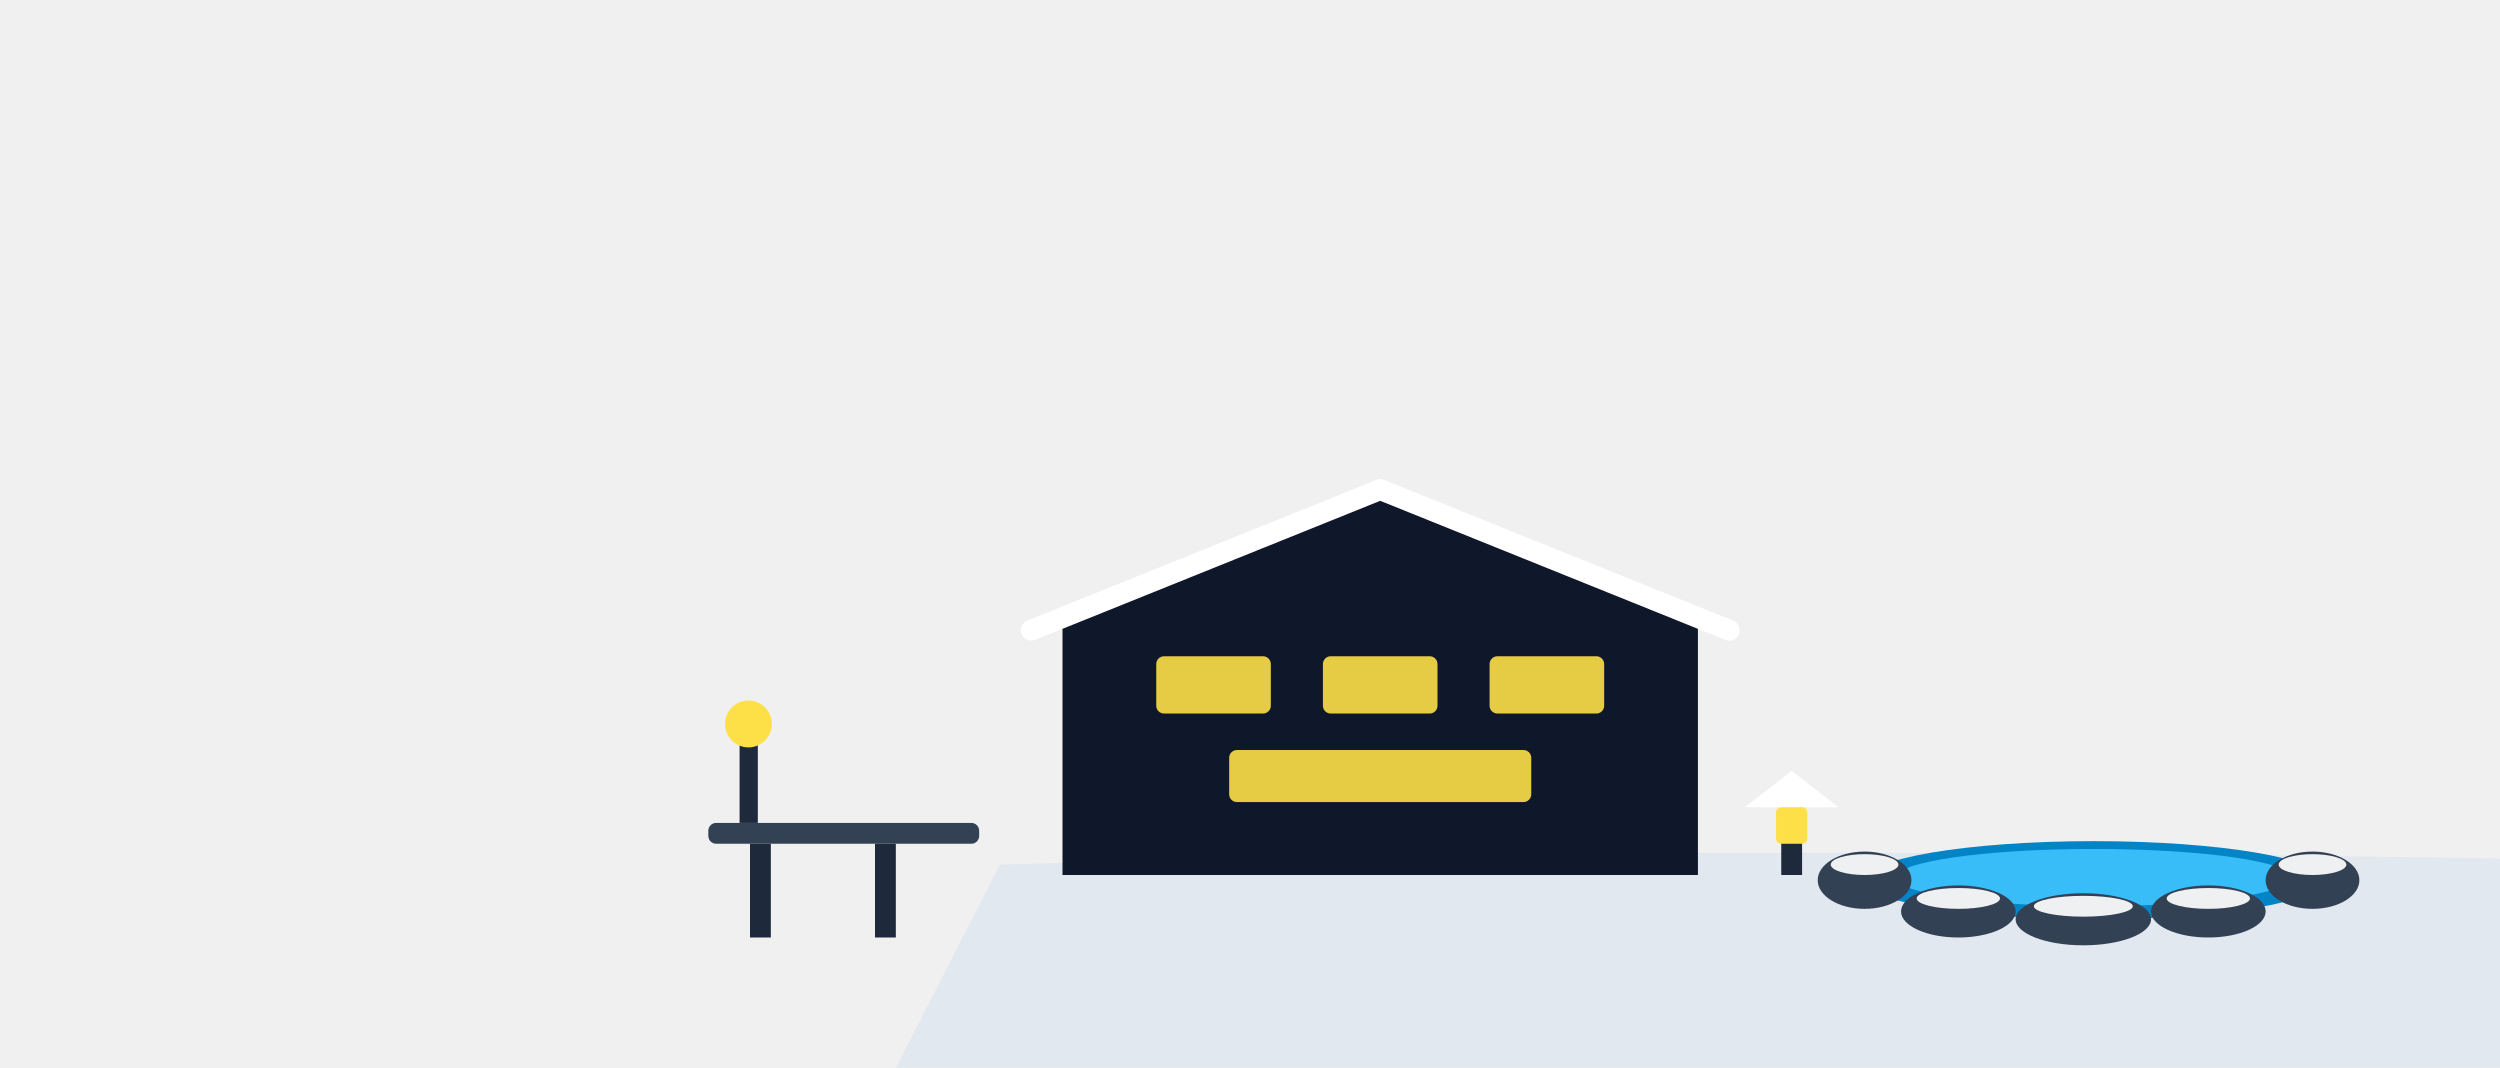
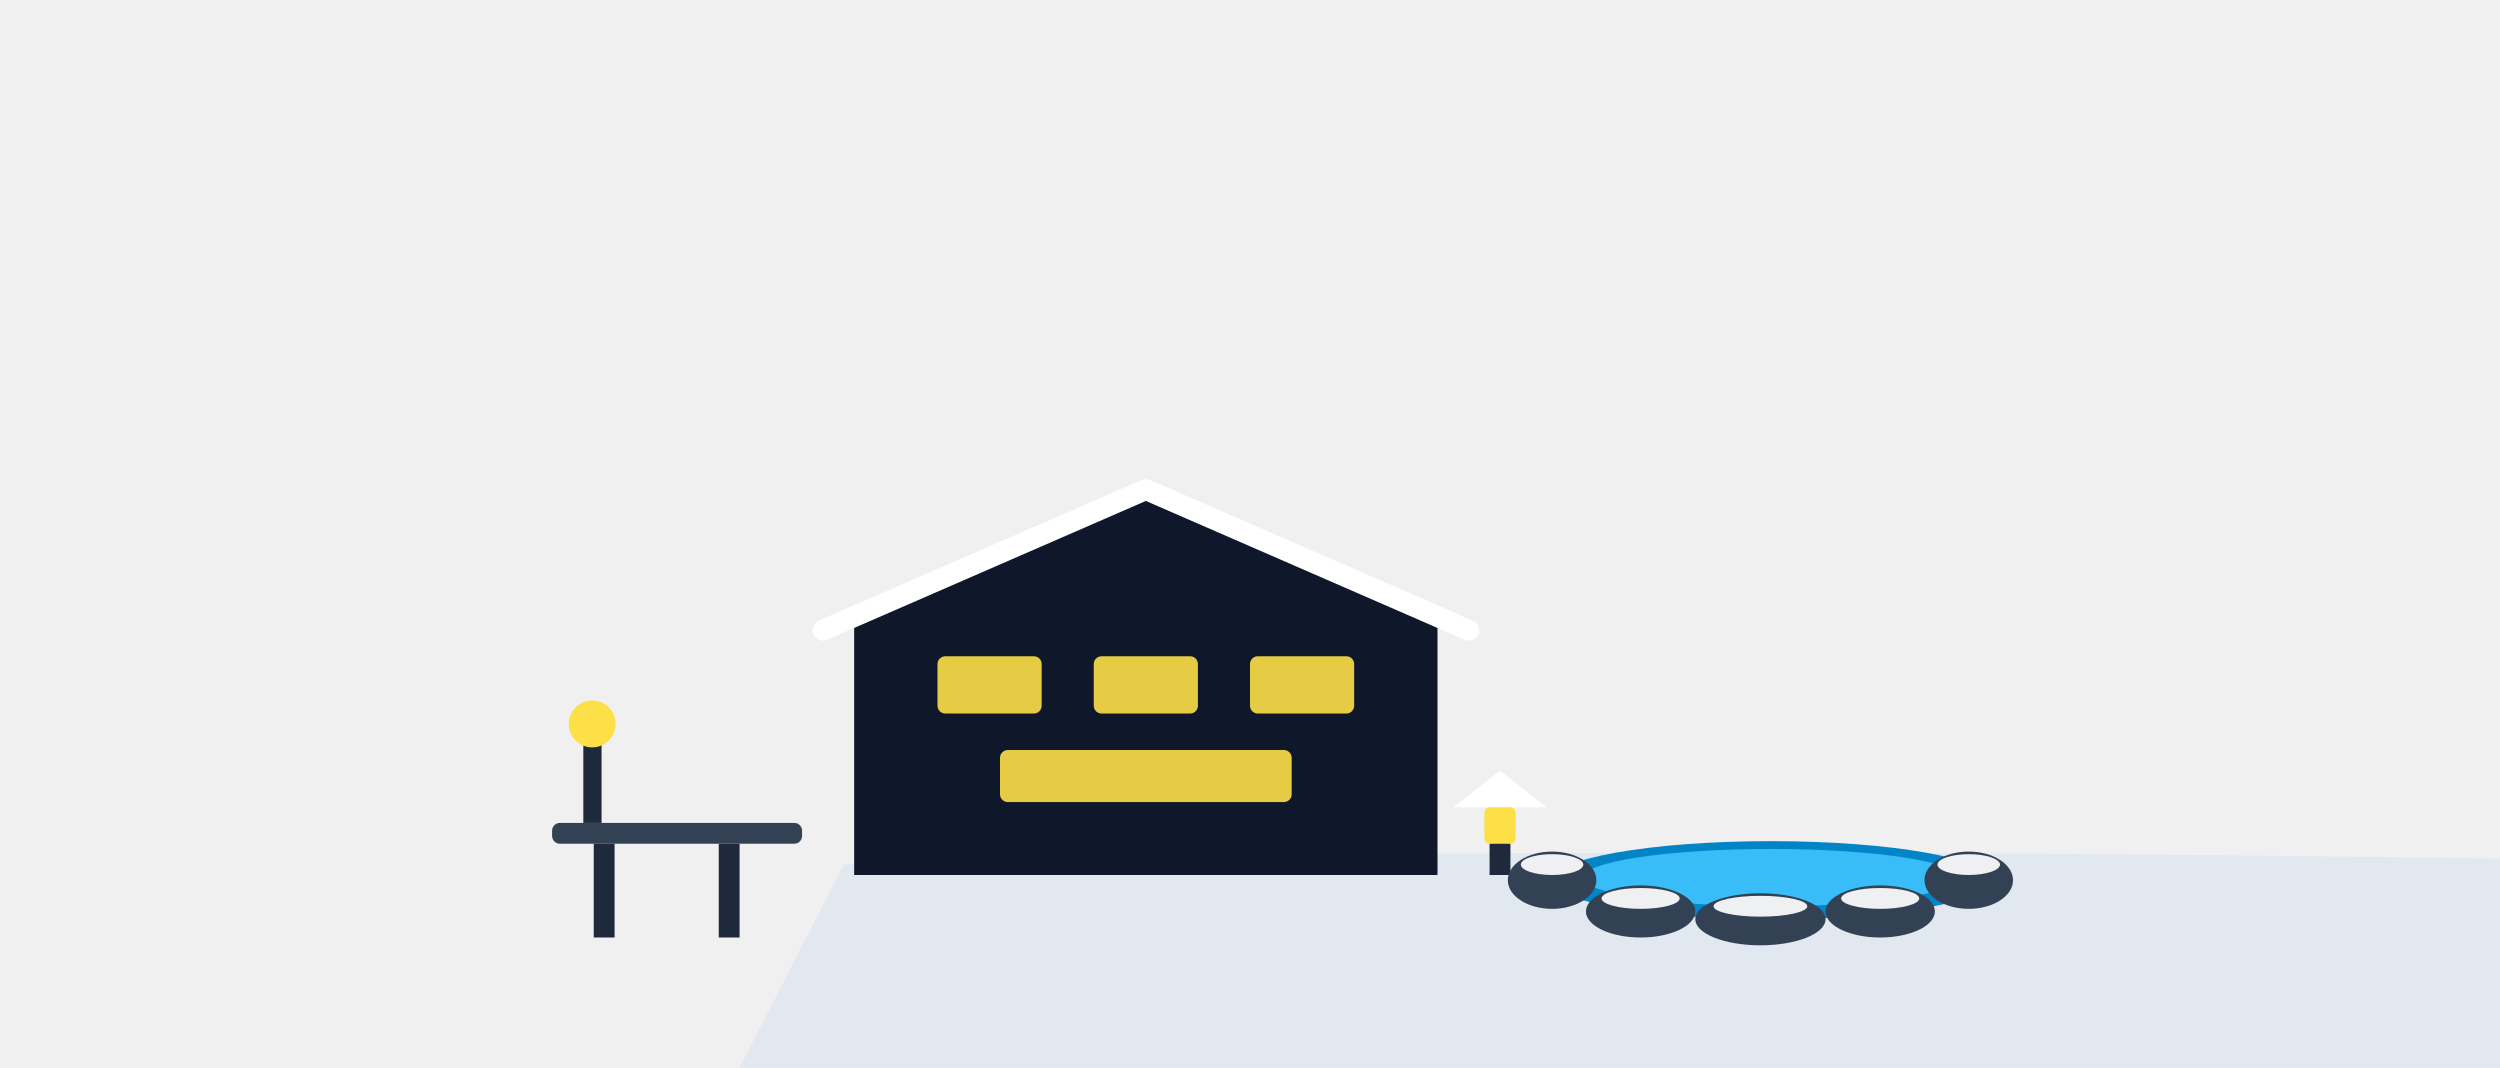
<svg xmlns="http://www.w3.org/2000/svg" viewBox="0 0 480 205" class="scene-svg" preserveAspectRatio="xMidYMax slice">
-   <path d="M 172,205 L 192,166 Q 320,162 490,165 L 490,205 Z" fill="#e2e8f0" />
-   <rect x="136" y="158" width="52" height="4" rx="1.5" fill="#334155" />
-   <rect x="144" y="162" width="4" height="18" fill="#1e293b" />
-   <rect x="168" y="162" width="4" height="18" fill="#1e293b" />
-   <rect x="142" y="142" width="3.5" height="16" fill="#1e293b" />
-   <circle cx="143.7" cy="139" r="4.5" fill="#fde047" />
-   <path d="M 204,168 L 204,120 L 265,96 L 326,120 L 326,168 Z" fill="#0f172a" />
-   <polyline points="198,121 265,94 332,121" fill="none" stroke="#ffffff" stroke-width="4" stroke-linecap="round" stroke-linejoin="round" />
+   <path d="M 142,205 L 162,166 Q 290,162 490,165 L 490,205 Z" fill="#e2e8f0" />
+   <rect x="106" y="158" width="48" height="4" rx="1.5" fill="#334155" />
+   <rect x="114" y="162" width="4" height="18" fill="#1e293b" />
+   <rect x="138" y="162" width="4" height="18" fill="#1e293b" />
+   <rect x="112" y="142" width="3.5" height="16" fill="#1e293b" />
+   <circle cx="113.7" cy="139" r="4.5" fill="#fde047" />
+   <path d="M 164,168 L 164,120 L 220,96 L 276,120 L 276,168 Z" fill="#0f172a" />
+   <polyline points="158,121 220,94 282,121" fill="none" stroke="#ffffff" stroke-width="4" stroke-linecap="round" stroke-linejoin="round" />
  <g fill="#fde047" opacity="0.9">
-     <rect x="222" y="126" width="22" height="11" rx="1.5" />
-     <rect x="254" y="126" width="22" height="11" rx="1.5" />
-     <rect x="286" y="126" width="22" height="11" rx="1.5" />
-     <rect x="236" y="144" width="58" height="10" rx="1.5" />
+     <rect x="180" y="126" width="20" height="11" rx="1.5" />
+     <rect x="210" y="126" width="20" height="11" rx="1.5" />
+     <rect x="240" y="126" width="20" height="11" rx="1.5" />
+     <rect x="192" y="144" width="56" height="10" rx="1.5" />
  </g>
-   <polygon points="344,148 335,155 353,155" fill="#ffffff" />
-   <rect x="341" y="155" width="6" height="7" rx="1" fill="#fde047" />
-   <rect x="342" y="162" width="4" height="6" fill="#1e293b" />
-   <ellipse cx="402" cy="169" rx="44" ry="7.5" fill="#0284c7" />
-   <ellipse cx="402" cy="168.5" rx="38" ry="5.5" fill="#38bdf8" />
+   <polygon points="288,148 279,155 297,155" fill="#ffffff" />
+   <rect x="285" y="155" width="6" height="7" rx="1" fill="#fde047" />
+   <rect x="286" y="162" width="4" height="6" fill="#1e293b" />
+   <ellipse cx="340" cy="169" rx="42" ry="7.5" fill="#0284c7" />
+   <ellipse cx="340" cy="168.5" rx="36" ry="5.5" fill="#38bdf8" />
  <g fill="#334155">
-     <ellipse cx="358" cy="169" rx="9" ry="5.5" />
-     <ellipse cx="376" cy="175" rx="11" ry="5" />
-     <ellipse cx="400" cy="176.5" rx="13" ry="5" />
-     <ellipse cx="424" cy="175" rx="11" ry="5" />
-     <ellipse cx="444" cy="169" rx="9" ry="5.5" />
+     <ellipse cx="298" cy="169" rx="8.5" ry="5.5" />
+     <ellipse cx="315" cy="175" rx="10.5" ry="5" />
+     <ellipse cx="338" cy="176.5" rx="12.5" ry="5" />
+     <ellipse cx="361" cy="175" rx="10.5" ry="5" />
+     <ellipse cx="378" cy="169" rx="8.5" ry="5.5" />
  </g>
  <g fill="#ffffff" opacity="0.92">
-     <ellipse cx="358" cy="166" rx="6.5" ry="2" />
-     <ellipse cx="376" cy="172.5" rx="8" ry="2" />
-     <ellipse cx="400" cy="174" rx="9.5" ry="2" />
-     <ellipse cx="424" cy="172.5" rx="8" ry="2" />
-     <ellipse cx="444" cy="166" rx="6.5" ry="2" />
+     <ellipse cx="298" cy="166" rx="6" ry="2" />
+     <ellipse cx="315" cy="172.5" rx="7.5" ry="2" />
+     <ellipse cx="338" cy="174" rx="9" ry="2" />
+     <ellipse cx="361" cy="172.5" rx="7.5" ry="2" />
+     <ellipse cx="378" cy="166" rx="6" ry="2" />
  </g>
</svg>
